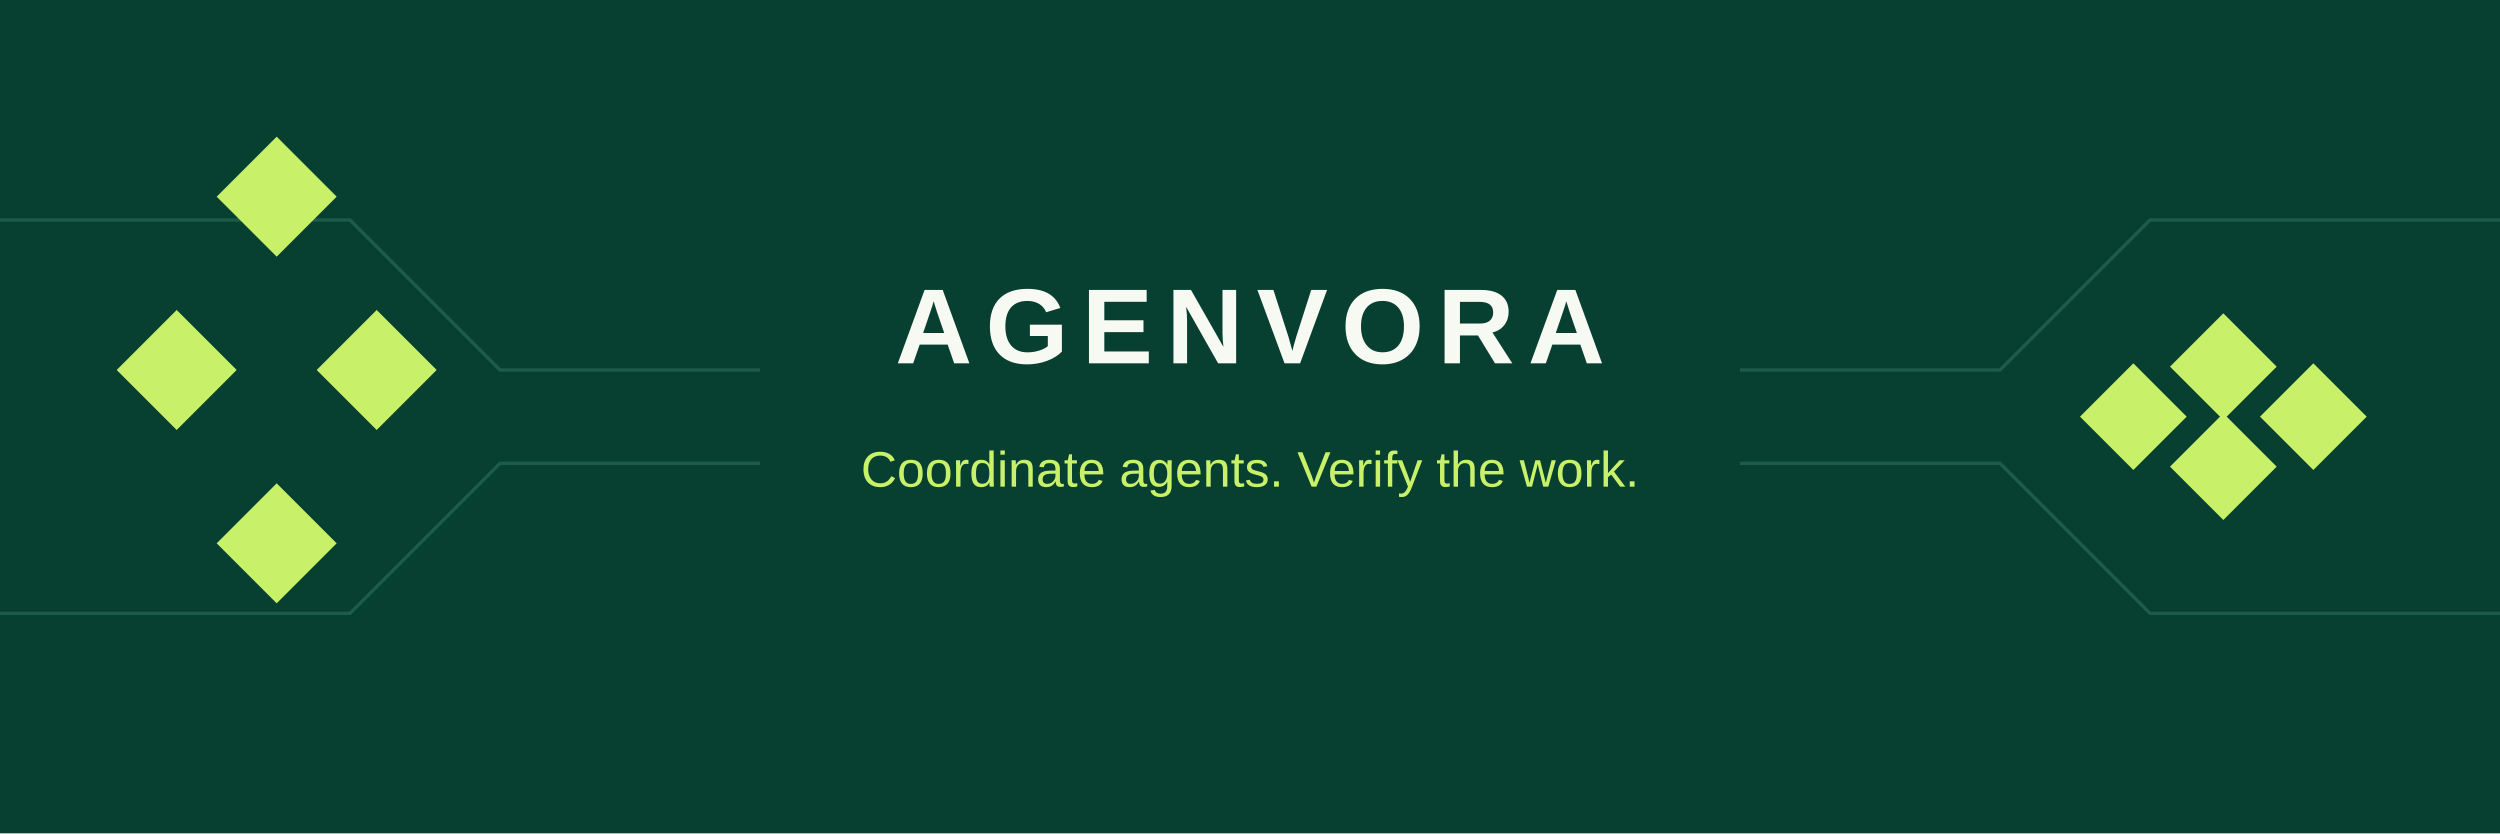
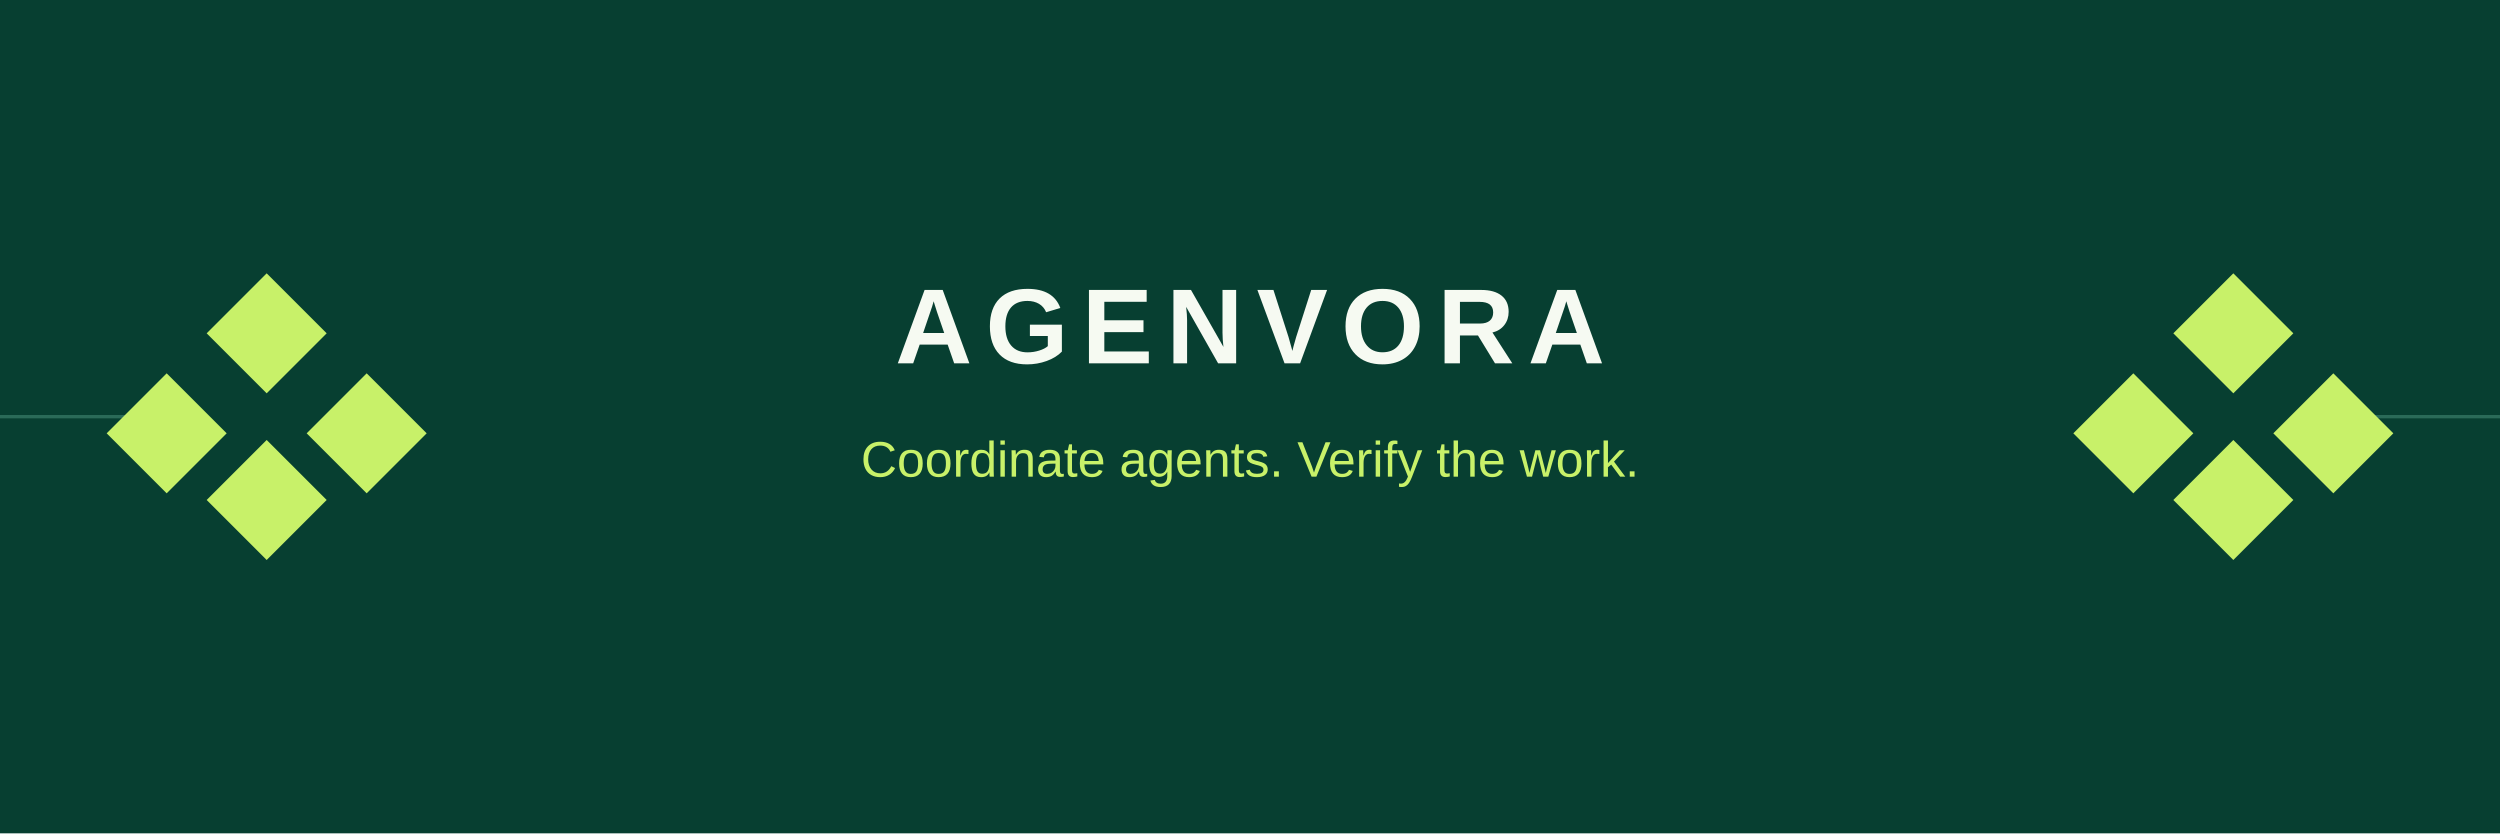
<svg xmlns="http://www.w3.org/2000/svg" width="1500" height="500" viewBox="0 0 1500 500" role="img" aria-labelledby="title desc">
  <rect width="1500" height="500" fill="#073f31" />
-   <g fill="none" stroke="#2a6a58" stroke-width="2" opacity=".65">
-     <path d="M0 132H210L300 222H456" />
-     <path d="M0 368H210L300 278H456" />
-     <path d="M1500 132H1290L1200 222H1044" />
-     <path d="M1500 368H1290L1200 278H1044" />
+   <g fill="none" stroke="#2a6a58" stroke-width="2">
+     <path d="M0 250H102" />
+     <path d="M1398 250H1500" />
  </g>
-   <g fill="#c8f169">
-     <path d="M166 82 202 118 166 154 130 118Z" />
-     <path d="M190 222 226 186 262 222 226 258Z" />
-     <path d="M166 290 202 326 166 362 130 326Z" />
-     <path d="M142 222 106 258 70 222 106 186Z" />
+   <g fill="#c8f169" transform="translate(160 250)">
+     <path d="M0 -86 36 -50 0 -14 -36 -50Z" />
+     <path d="M24 10 60 -26 96 10 60 46Z" />
+     <path d="M0 14 36 50 0 86 -36 50Z" />
+     <path d="M-24 10 -60 46 -96 10 -60 -26Z" />
  </g>
-   <g fill="#c8f169">
-     <path d="M1334 188 1366 220 1334 252 1302 220Z" />
-     <path d="M1356 250 1388 218 1420 250 1388 282Z" />
-     <path d="M1334 248 1366 280 1334 312 1302 280Z" />
-     <path d="M1312 250 1280 282 1248 250 1280 218Z" />
+   <g fill="#c8f169" transform="translate(1340 250)">
+     <path d="M0 -86 36 -50 0 -14 -36 -50Z" />
+     <path d="M24 10 60 -26 96 10 60 46Z" />
+     <path d="M0 14 36 50 0 86 -36 50Z" />
+     <path d="M-24 10 -60 46 -96 10 -60 -26Z" />
  </g>
-   <g text-anchor="middle" font-family="Segoe UI, Arial, sans-serif" fill="#f6faf2">
-     <text x="750" y="218" font-size="64" font-weight="700" letter-spacing="8">AGENVORA</text>
-     <text x="750" y="292" font-size="30" font-weight="400" fill="#c8f169">Coordinate agents. Verify the work.</text>
+   <g text-anchor="middle" font-family="Segoe UI, Arial, sans-serif">
+     <text x="750" y="218" fill="#f6faf2" font-size="64" font-weight="700" letter-spacing="8">AGENVORA</text>
+     <text x="750" y="286" fill="#c8f169" font-size="30" font-weight="400">Coordinate agents. Verify the work.</text>
  </g>
</svg>
